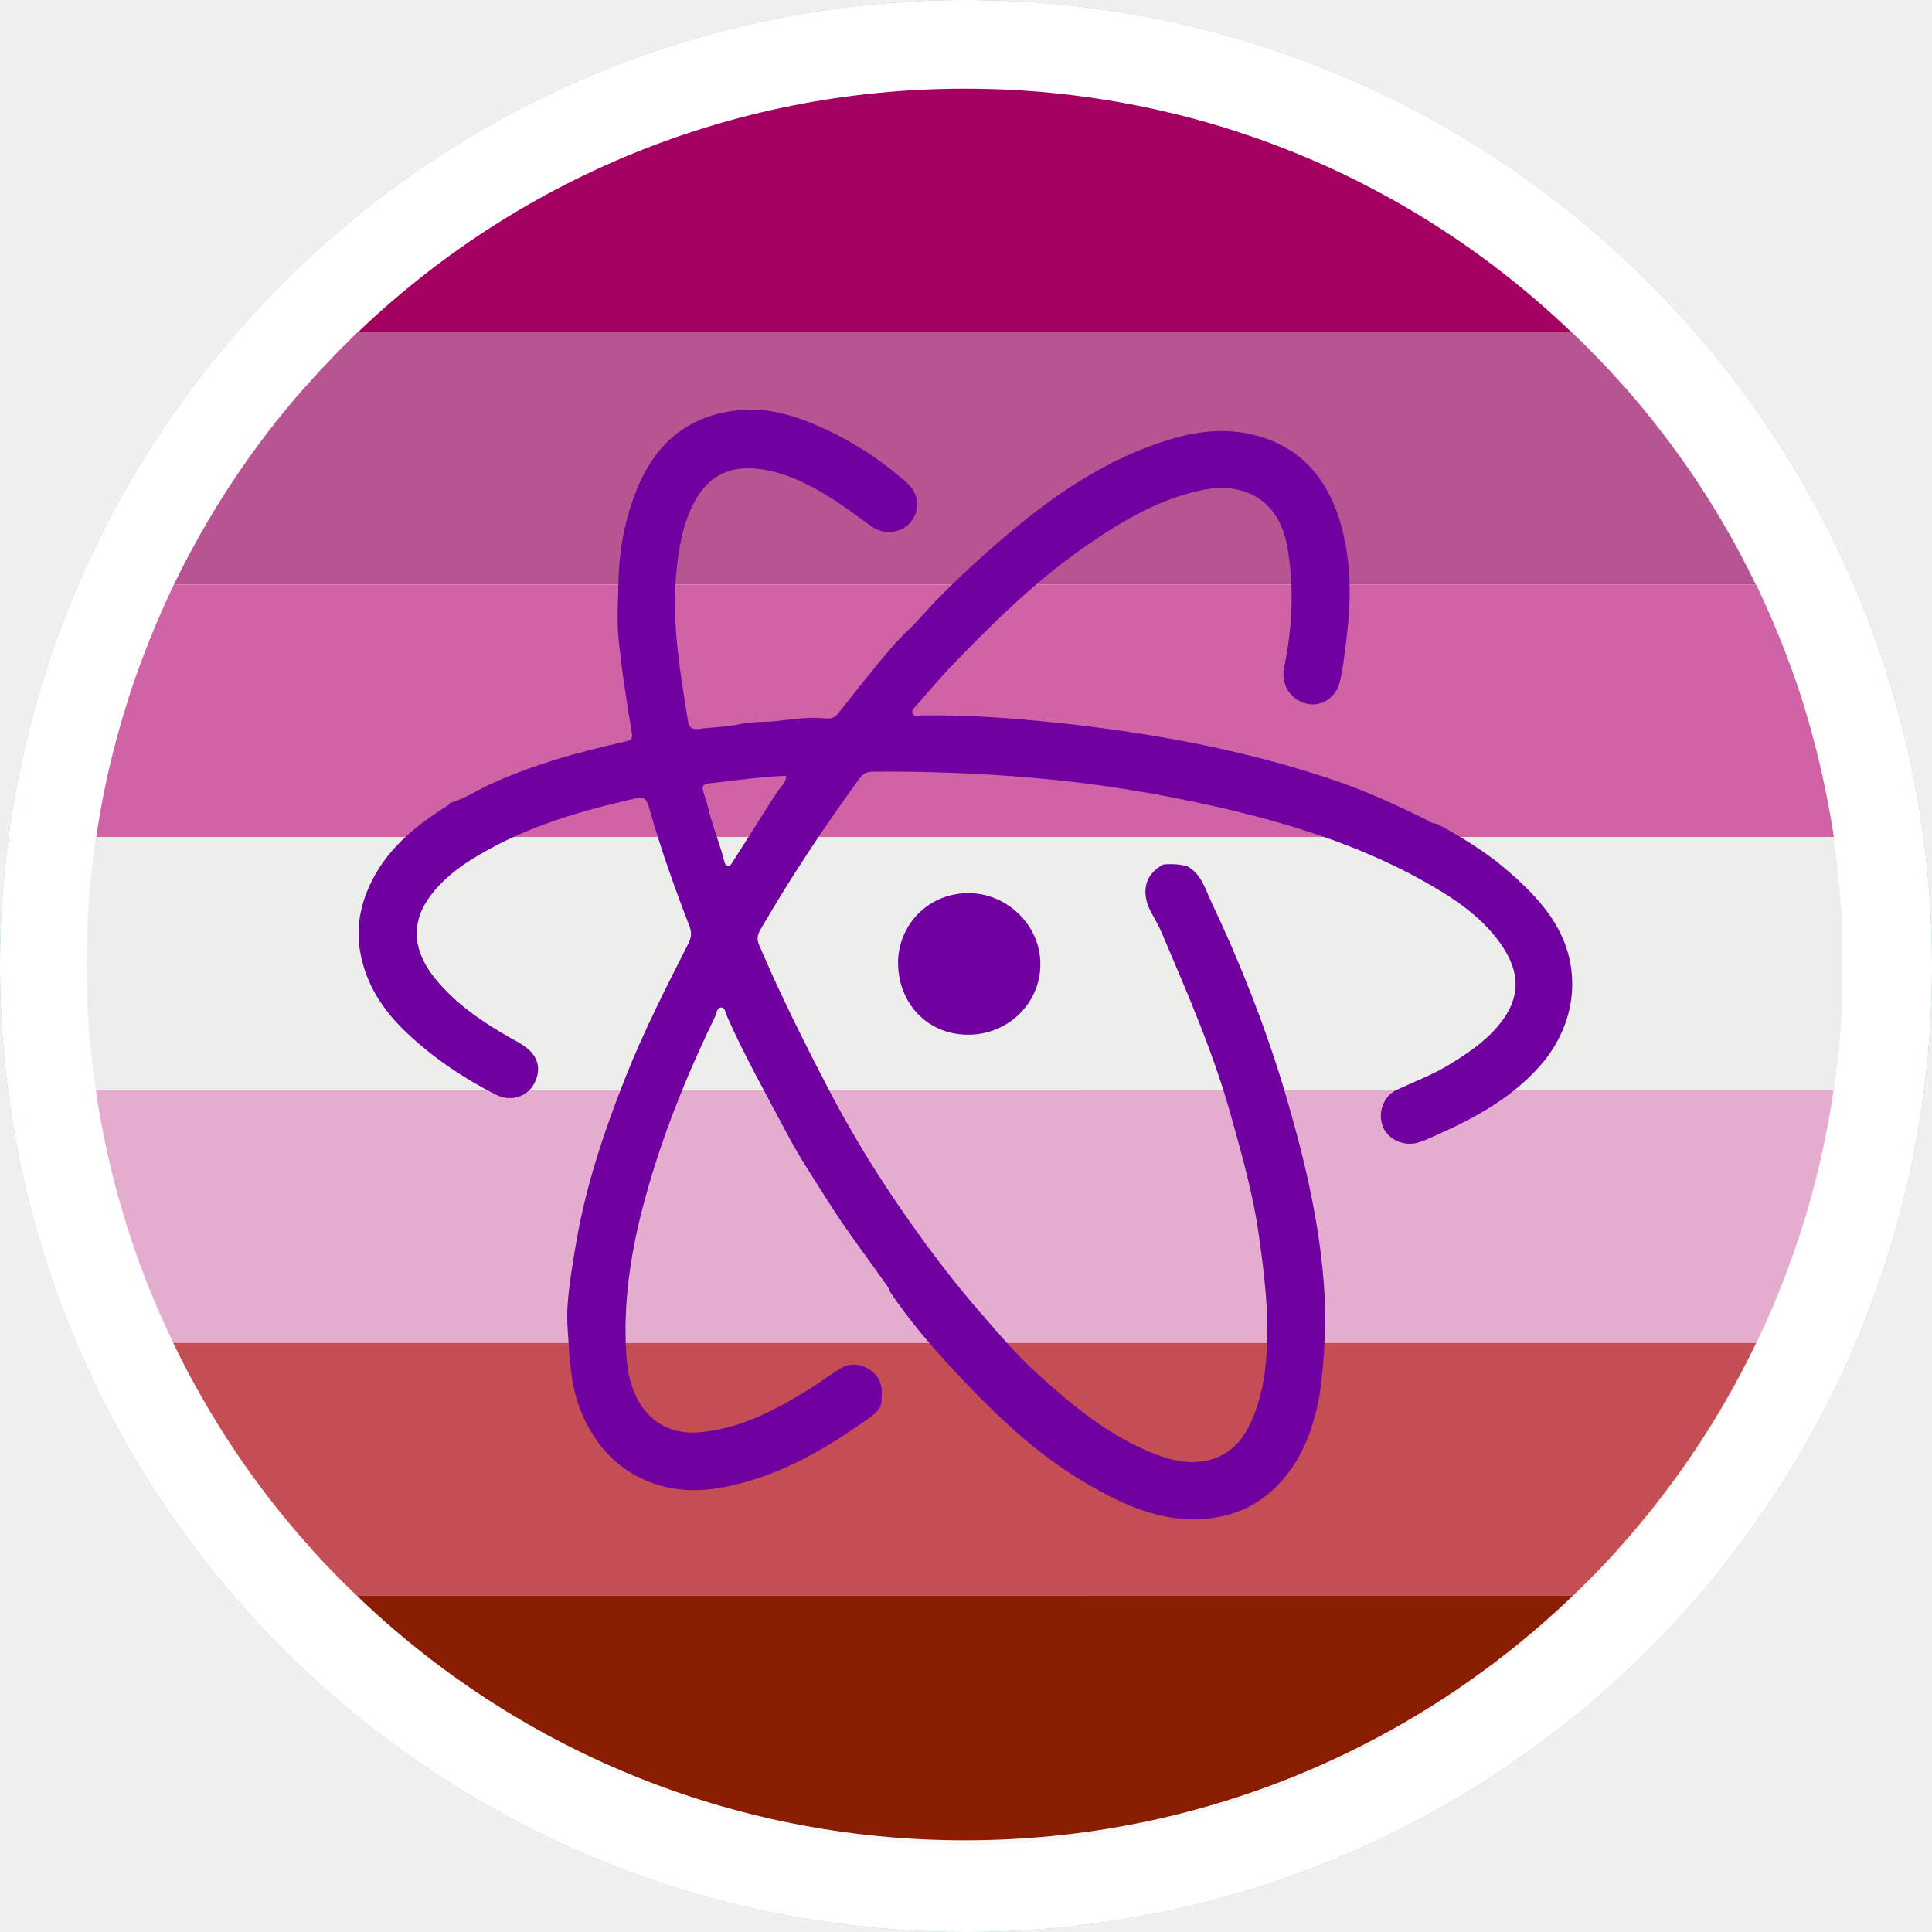
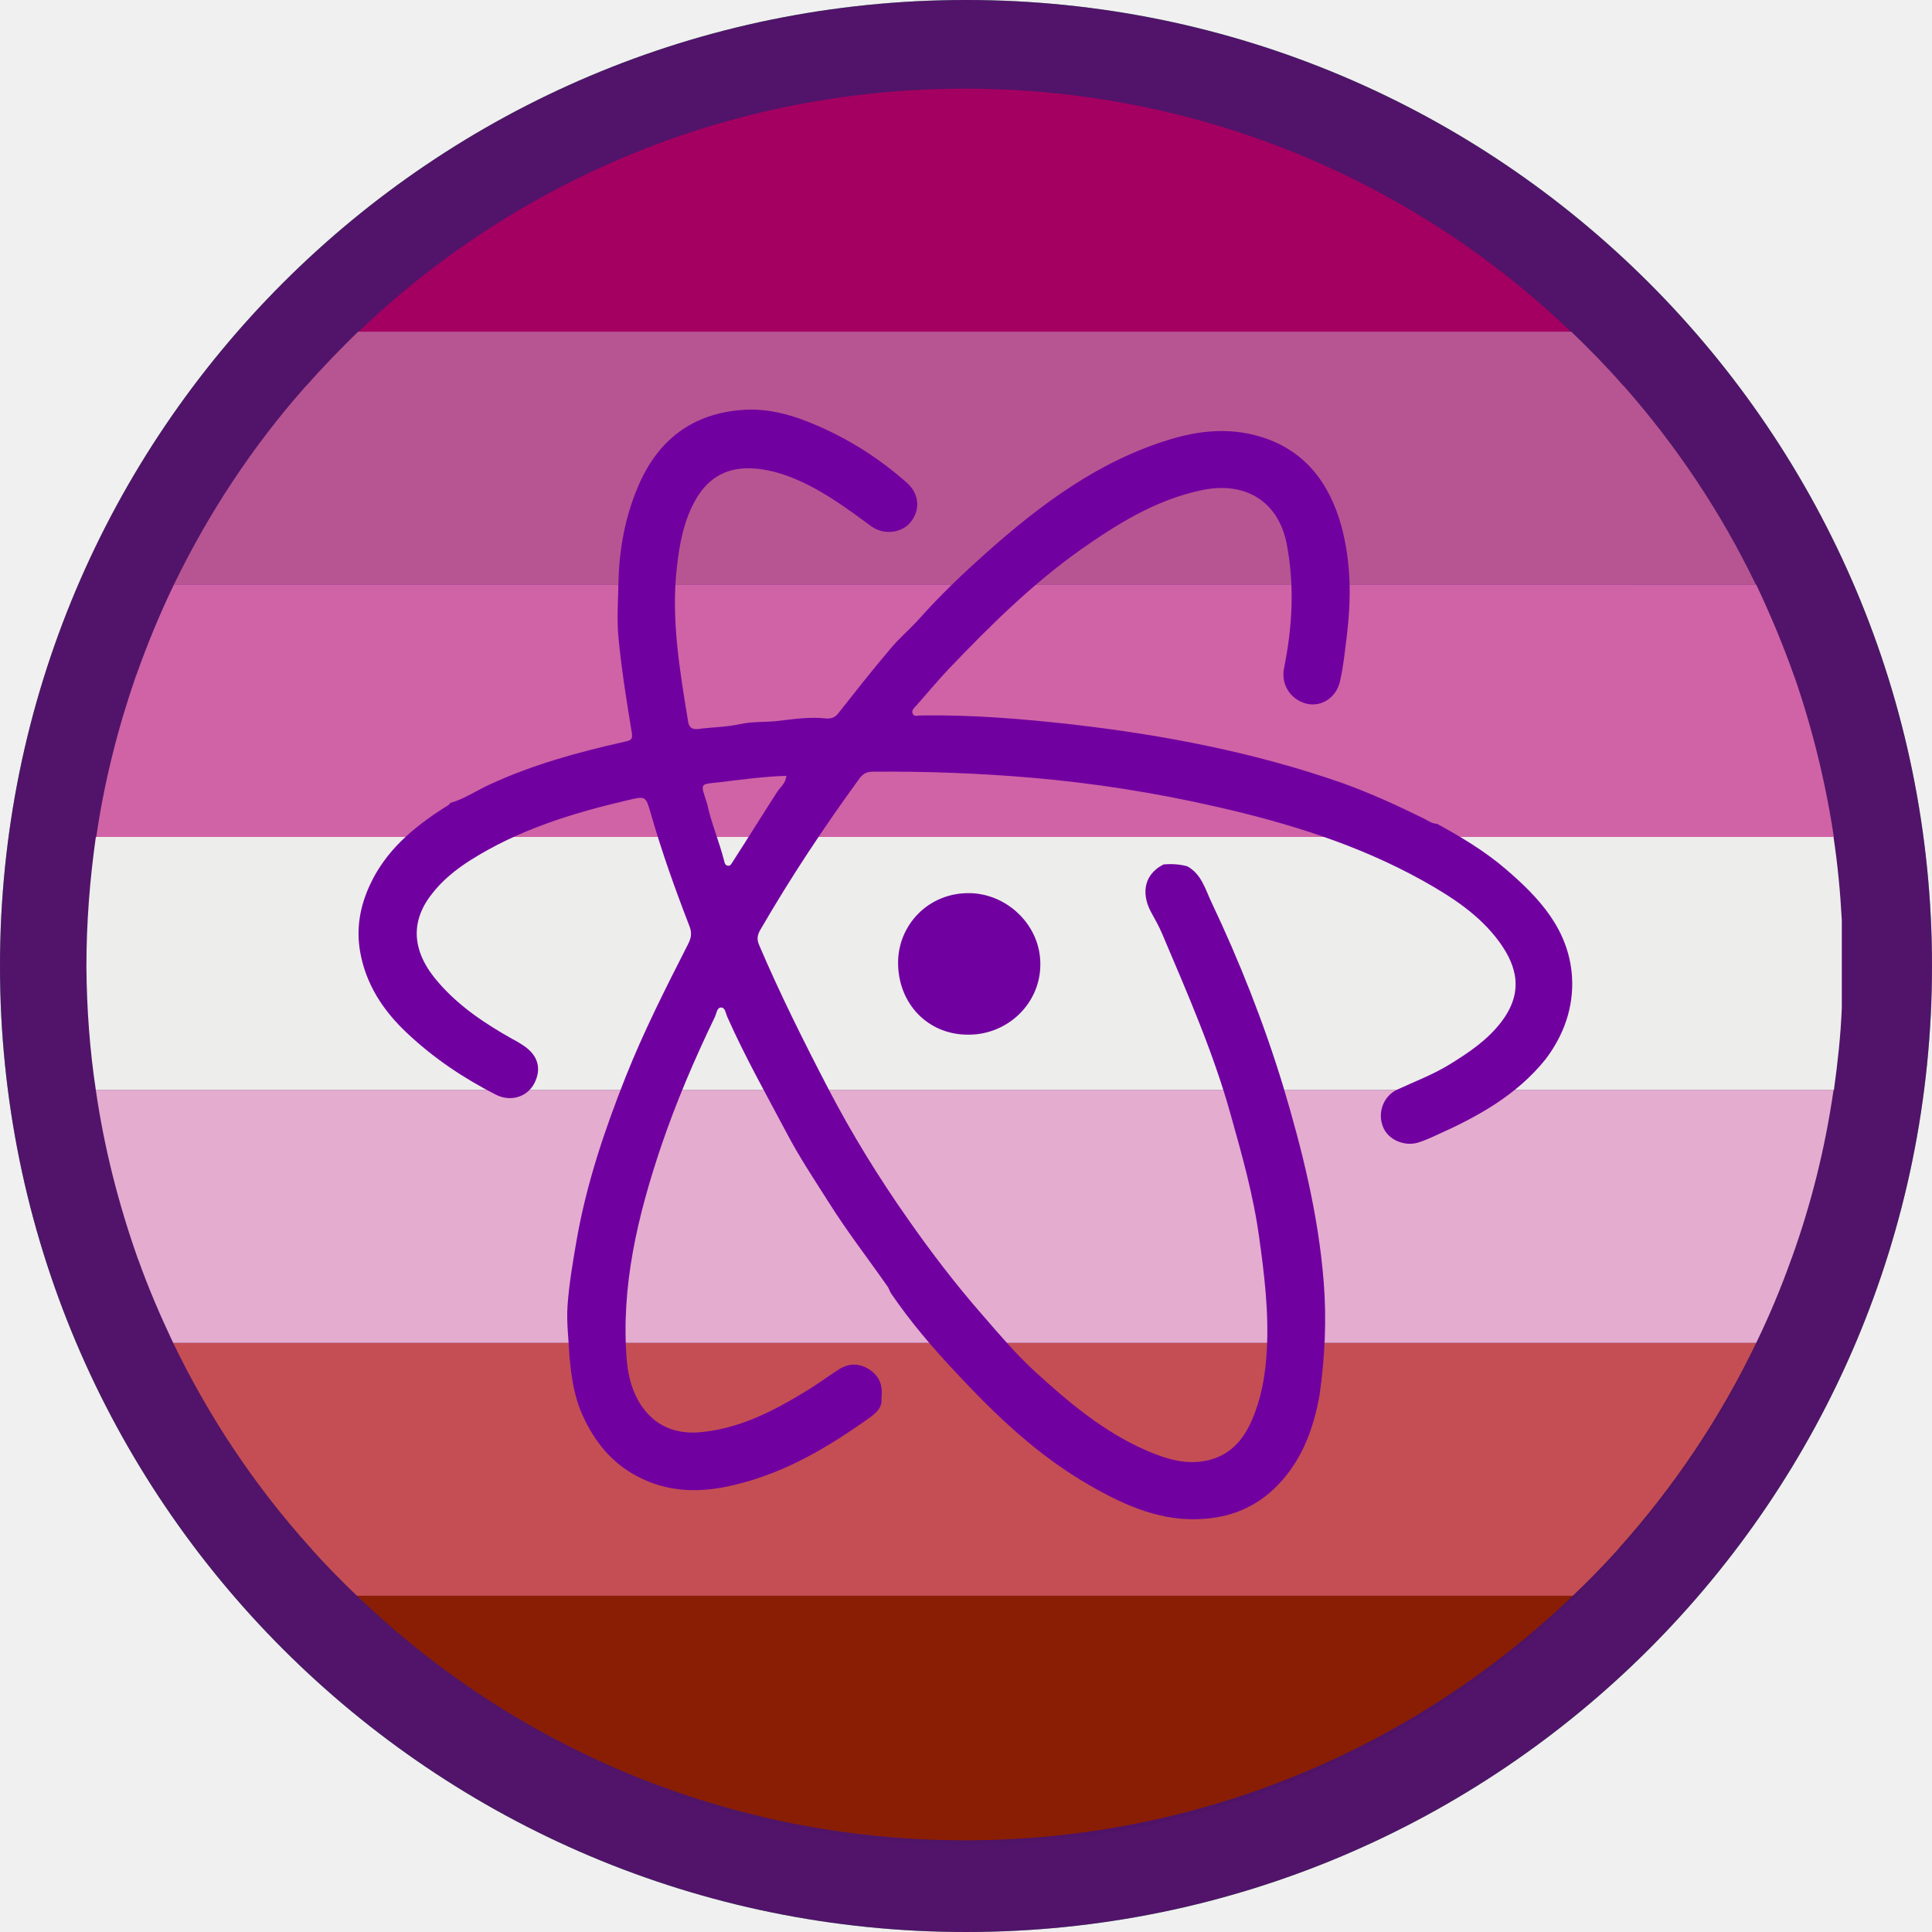
<svg xmlns="http://www.w3.org/2000/svg" version="1.1" id="Layer_1" x="0px" y="0px" viewBox="0 0 512 512" style="enable-background:new 0 0 512 512;" xml:space="preserve">
  <style type="text/css">
	.st0{fill:#61C678;}
- 	.st1{fill:#FFFFFF;}
+ 	.st1{fill:#51146A;}
	.st2{opacity:0.5;}
	.st3{fill:url(#SVGID_1_);}
	.st4{fill:#A40061;}
	.st5{fill:#B75592;}
	.st6{fill:#D063A6;}
	.st7{fill:#EDEDEB;}
	.st8{fill:#E4ACCF;}
	.st9{fill:#C54E54;}
	.st10{fill:#8A1E04;}
	.st11{fill:#7100A0;}
</style>
  <g id="Outer">
    <g id="Outer_Circle">
      <circle class="st0" cx="256" cy="256" r="256" />
    </g>
  </g>
-   <g id="Outer_Overlay">
-     <g id="Outer_Circle_2_">
+   <g id="Outer_Overlay_1_">
+     <g id="Outer_Circle_1_">
      <circle class="st1" cx="256" cy="256" r="256" />
    </g>
  </g>
  <g id="Inner_Overlay">
    <g id="Inner_Circle_1_" class="st2">
-       <linearGradient id="SVGID_1_" gradientUnits="userSpaceOnUse" x1="174.913" y1="623.395" x2="503.818" y2="294.49" gradientTransform="matrix(0.7071 0.7071 -0.7071 0.7071 339.984 -308.1835)">
+       <linearGradient id="SVGID_1_" gradientUnits="userSpaceOnUse" x1="258.852" y1="-34.037" x2="587.757" y2="294.868" gradientTransform="matrix(0.7071 0.7071 0.7071 -0.7071 -136.1044 49.2007)">
        <stop offset="0" style="stop-color:#000000;stop-opacity:0" />
        <stop offset="1" style="stop-color:#000000;stop-opacity:0.1" />
      </linearGradient>
      <path class="st3" d="M419.9,420.8c-90.8,90.8-238.1,90.8-328.9,0s-90.9-238.1,0-329C181.8,1,329.1,1,419.9,91.8    C510.7,182.7,510.7,329.9,419.9,420.8z" />
    </g>
  </g>
  <g>
    <path class="st4" d="M94.9,88h321.5c-41.7-40-98.3-64.5-160.7-64.5S136.7,48,94.9,88z" />
    <path class="st5" d="M81.4,102L81.4,102c-0.1,0.1-0.1,0.1-0.2,0.2s-0.2,0.2-0.3,0.3l0,0c-13.9,15.7-25.6,33.4-34.8,52.4h419.2   c-9.2-19.1-21-36.7-34.8-52.4l0,0c-0.1-0.1-0.2-0.2-0.3-0.3c-0.1-0.1-0.1-0.1-0.2-0.2l0,0c-4.3-4.9-8.9-9.6-13.6-14.1H94.9   C90.2,92.5,85.7,97.1,81.4,102z" />
    <path class="st6" d="M36.1,179L36.1,179c0,0.1-0.1,0.1-0.1,0.2c0,0.1-0.1,0.2-0.1,0.3l0,0c-4.7,13.6-8.3,27.8-10.4,42.4H486   c-2.2-14.6-5.7-28.8-10.4-42.4l0,0c0-0.1-0.1-0.2-0.1-0.2c0-0.1-0.1-0.2-0.1-0.3l0,0c-2.9-8.2-6.3-16.3-10-24.1H46.1   C42.3,162.8,39,170.8,36.1,179z" />
    <path class="st7" d="M22.9,256.1c0,0.1,0,0.3,0,0.4l0,0c0.1,11,0.9,21.8,2.5,32.4H486c1-7.2,1.8-14.4,2.1-21.8v-11l0,0v-12.2   c-0.4-7.5-1.1-14.8-2.2-22.1H25.4C23.8,233.1,22.9,244.5,22.9,256.1z" />
    <path class="st8" d="M36.4,333.2L36.4,333.2C36.4,333.2,36.4,333.3,36.4,333.2c0.1,0.2,0.1,0.4,0.2,0.5l0,0   c2.7,7.6,5.9,15,9.3,22.2h419.5c3.5-7.2,6.6-14.6,9.3-22.2l0,0c0.1-0.2,0.1-0.3,0.2-0.5l0,0l0,0c5.1-14.2,8.8-29,11-44.3H25.4   C27.6,304.2,31.4,319,36.4,333.2z" />
    <path class="st9" d="M82.3,410.2L82.3,410.2l0.1,0.1c0.1,0.1,0.2,0.2,0.3,0.4l0,0c3.8,4.2,7.8,8.3,11.9,12.2h322.2   c4.1-3.9,8.1-8,11.9-12.2l0,0c0.1-0.1,0.2-0.2,0.3-0.4l0.1-0.1l0,0c14.5-16.2,26.8-34.5,36.3-54.3H45.9   C55.5,375.8,67.7,394,82.3,410.2z" />
    <path class="st10" d="M255.7,487.7c62.5,0,119.3-24.7,161.1-64.8H94.6C136.4,463.1,193.2,487.7,255.7,487.7z" />
  </g>
  <g id="Icon">
    <g id="Inner_Logo">
      <g>
        <path class="st11" d="M256.7,274.2c-10.6,0.1-18.6-8-18.7-18.9c-0.1-10.1,8.1-19,19.4-18.6c9.9,0.4,18.4,8.8,18.3,18.9     C275.7,265.9,267.1,274.2,256.7,274.2z" />
        <path class="st11" d="M416.6,258.9c-0.8-12.6-8.8-21.1-17.7-28.7c-5.5-4.7-11.7-8.4-18.1-11.9c-1.3,0-2.3-0.8-3.3-1.3     c-7.1-3.5-14.3-6.8-21.8-9.5c-23.2-8.1-47.1-12.7-71.4-15.5c-13.3-1.5-26.7-2.6-40.1-2.4c-0.8,0-1.9,0.4-2.3-0.4     c-0.5-1,0.5-1.7,1.1-2.4c2.8-3.2,5.5-6.4,8.4-9.5c10.8-11.3,22-22.4,34.8-31.5c9.8-6.9,19.9-13.2,31.8-15.8     c11.9-2.7,20.8,2.8,23,14.2c2.1,11,1.5,21.9-0.7,32.8c-0.9,4.3,1.6,8.4,6,9.5c3.9,0.9,7.8-1.6,8.8-5.9c0.9-3.9,1.3-7.9,1.8-11.9     c1.2-9.8,1.2-19.6-1.4-29.2c-3.2-11.6-9.8-20.4-21.9-23.9c-8-2.3-15.9-1.5-23.7,0.9c-18.7,5.7-34,17.1-48.3,29.8     c-6.3,5.6-12.4,11.4-18,17.7c-2.4,2.7-5.3,5.1-7.6,7.9c-4.8,5.6-9.3,11.4-13.9,17.2c-0.9,1.1-1.9,1.4-3.2,1.3     c-4.4-0.5-8.8,0.2-13.1,0.7c-3.2,0.3-6.5,0.1-9.7,0.8c-3.6,0.8-7.4,0.8-11.1,1.3c-1.9,0.2-2.5-0.7-2.7-2.3     c-2.2-13.5-4.5-27-2.9-40.8c0.7-6.1,1.8-12,4.8-17.4c3.1-5.6,7.7-8.7,14.4-8.6c4.6,0.1,8.9,1.4,13,3.2c7,3.1,13.1,7.6,19.2,12.1     c3.4,2.5,8.1,1.9,10.5-1c2.6-3.2,2.4-7.4-0.9-10.4c-7.1-6.3-15-11.4-23.8-15.2c-6.2-2.7-12.6-4.6-19.3-4.2     c-13.8,0.8-23.2,8.1-28.4,20.8c-3.3,7.9-4.8,16.3-5,24.8c-0.1,5.3-0.5,10.6,0.1,15.8c0.8,8,2.1,16,3.4,24c0.4,2.1-0.3,2.2-2,2.6     c-12.1,2.7-24.1,6-35.4,11.2c-3.6,1.6-6.8,3.9-10.7,5c-0.3,0.6-0.9,0.8-1.5,1.2c-8.3,5.3-15.7,11.5-19.9,20.8     c-2.5,5.5-3.5,11.2-2.5,17.2c1.5,8.8,6.1,15.8,12.5,21.8c7,6.6,14.9,11.9,23.5,16.3c4,2,8.3,0.6,10.2-3c2-3.9,1-7.5-3-10.1     c-0.9-0.6-1.9-1.2-2.9-1.7c-7.1-4-13.9-8.5-19.4-14.8c-7-7.9-7.8-15.9-2-23.4c2.8-3.7,6.4-6.6,10.3-9.1     c12.8-8.1,27-12.5,41.6-15.9c5-1.2,4.9-1.2,6.3,3.6c2.9,10.1,6.4,19.9,10.2,29.7c0.7,1.8,0.5,3.1-0.3,4.7     c-5.9,11.6-11.8,23.2-16.6,35.3c-5.6,14.1-10.4,28.4-13,43.3c-1,5.8-2,11.6-2.4,17.4c-0.3,4.4,0.3,8.8,0.5,13.2     c0.5,5.5,1.2,10.8,3.6,16c3.1,6.8,7.6,12.3,14.1,15.8c8.5,4.6,17.4,4.6,26.5,2.3c13.2-3.2,24.6-10,35.5-17.8     c1.6-1.2,3.3-2.6,3-5.1c0.4-3.1-0.4-5.7-3.1-7.5c-2.7-1.8-5.5-1.8-8.2-0.1c-2.5,1.6-4.8,3.3-7.3,4.9c-9,5.6-18.2,10.6-28.9,11.7     c-5.2,0.6-10.1-0.6-13.8-4.2c-4-3.9-5.7-9.3-6.2-14.8c-1.6-19.6,2.9-38.3,9.1-56.7c4-11.8,8.9-23.2,14.3-34.4     c0.4-0.9,0.5-2.4,1.6-2.4s1.2,1.5,1.6,2.4c4.7,10.6,10.4,20.7,15.8,30.9c3.3,6.3,7.3,12.3,11.1,18.3c4.9,7.8,10.5,15,15.8,22.6     c0.2,0.5,0.4,1,0.7,1.5c5.1,7.5,11,14.4,17.1,20.9c10.7,11.5,22,22.3,35.7,30.1c9.4,5.4,19.1,9.7,30.3,8.8     c8.2-0.6,15.1-3.9,20.6-10.2c5.7-6.5,8.4-14.3,9.9-22.6c1.4-9.9,1.9-19.9,1.1-29.9c-1.4-17.8-5.7-35.1-10.8-52.1     c-5.1-16.7-11.5-32.9-19-48.7c-1.6-3.4-2.6-7.3-6.3-9.4c-2.1-0.6-4.2-0.7-6.4-0.5c-5.9,3.1-5.5,8.7-3.1,12.9c1,1.8,2,3.6,2.8,5.5     c6.7,15.8,13.6,31.5,18.2,48.1c3,10.7,6,21.3,7.5,32.4c1.4,10,2.6,20,2,30.1c-0.3,5.3-1.1,10.6-2.9,15.6     c-2.1,6-5.3,11.2-11.9,13.1c-6.1,1.7-11.8-0.1-17.3-2.5c-11.2-4.9-20.4-12.7-29.3-20.8c-5.1-4.7-9.6-10-14.1-15.2     c-7-8-13.4-16.4-19.5-25.1c-7.8-11.1-14.9-22.6-21.2-34.7c-6.5-12.5-12.8-25.1-18.3-38c-0.7-1.6-0.5-2.7,0.3-4.1     c8-13.8,16.8-27.1,26.2-40c1-1.4,2-1.9,3.7-1.9c14-0.1,28,0.4,41.9,1.6c16.5,1.4,32.9,4,49.1,7.7c18.9,4.3,37.4,10,54.5,19.5     c7.7,4.3,15.2,9.1,20.5,16.4c4.7,6.5,6.4,13.4,0.4,21.2c-3.7,4.8-8.5,8-13.5,11.1c-4.5,2.8-9.4,4.6-14.1,6.8     c-3.6,1.7-5.2,6.1-3.7,9.8c1.3,3.4,5.6,5.3,9.3,4.2c1.6-0.5,3.2-1.2,4.7-1.9c11-4.9,21.4-10.6,29.1-20.2     C414.3,274.5,417.1,267.1,416.6,258.9z M206,209.8c-4,6.2-7.9,12.5-11.9,18.7c-0.3,0.5-0.6,1.1-1.3,0.9c-0.6-0.1-0.8-0.7-0.9-1.3     c-1.3-5.1-3.4-9.9-4.5-15.1c-1.8-5.6-2.1-5.1,3.3-5.7c5.8-0.7,11.6-1.5,17.7-1.7C208.2,207.6,206.8,208.6,206,209.8z" />
      </g>
    </g>
  </g>
</svg>
